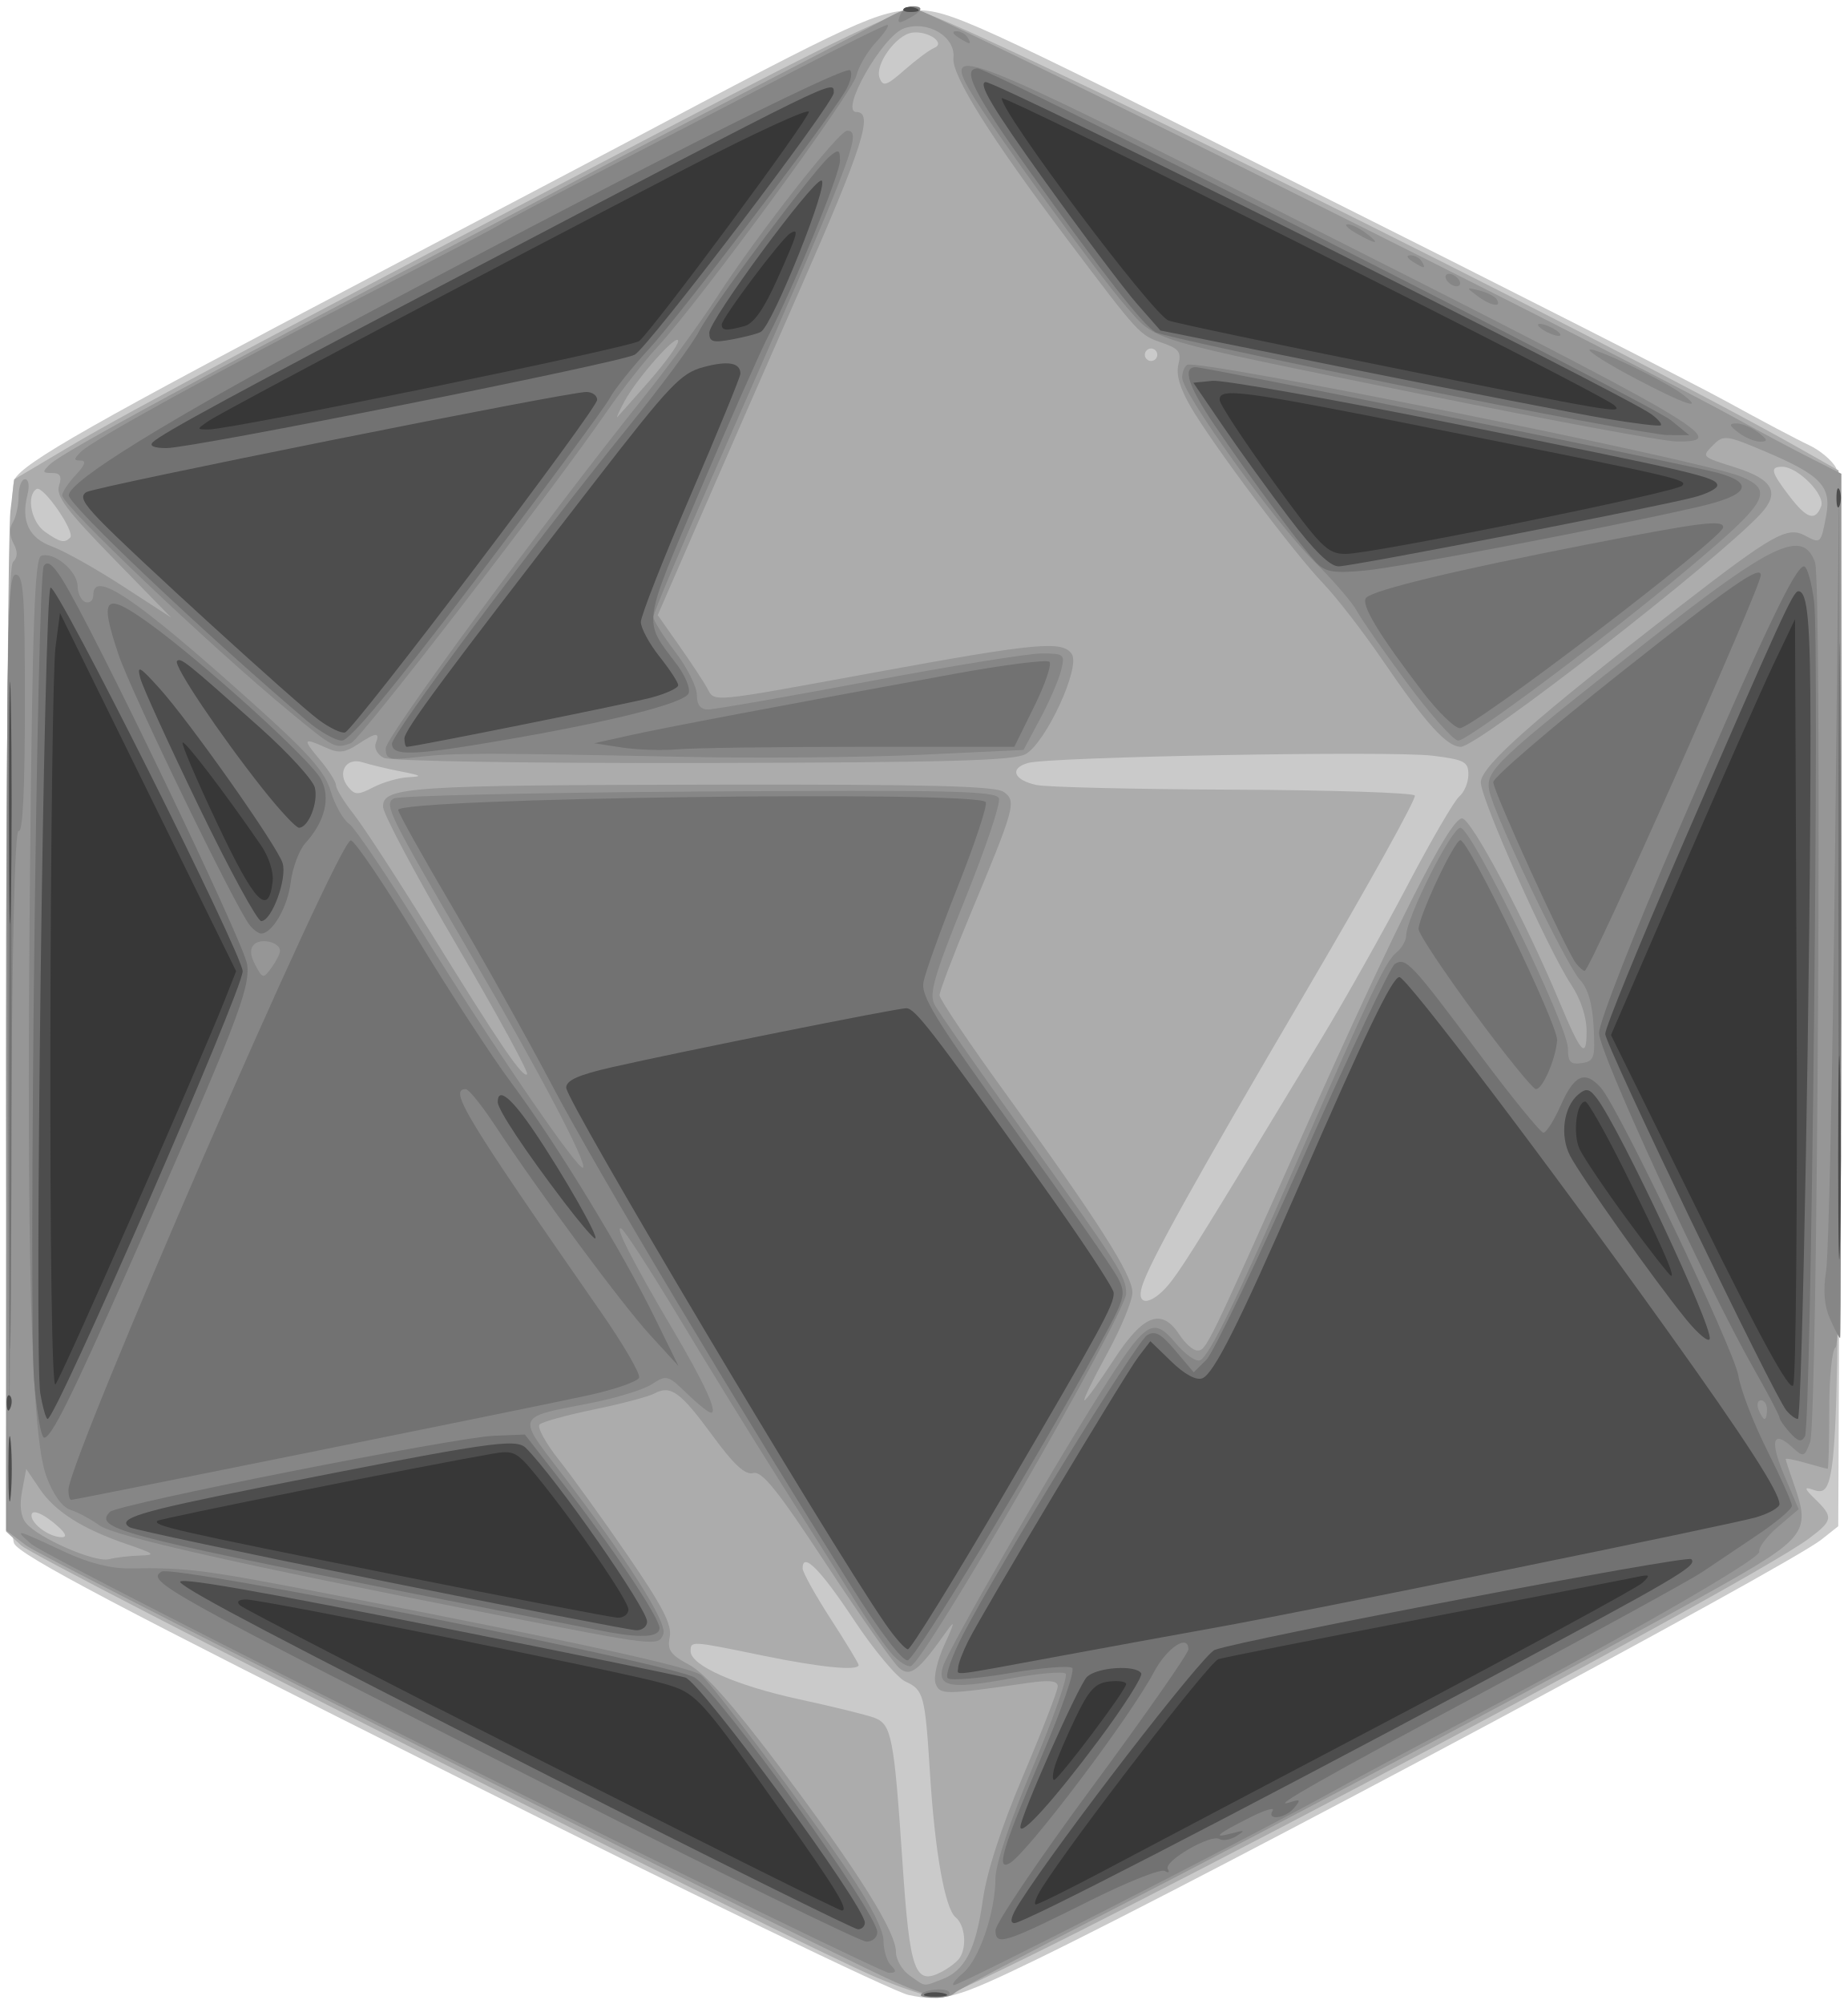
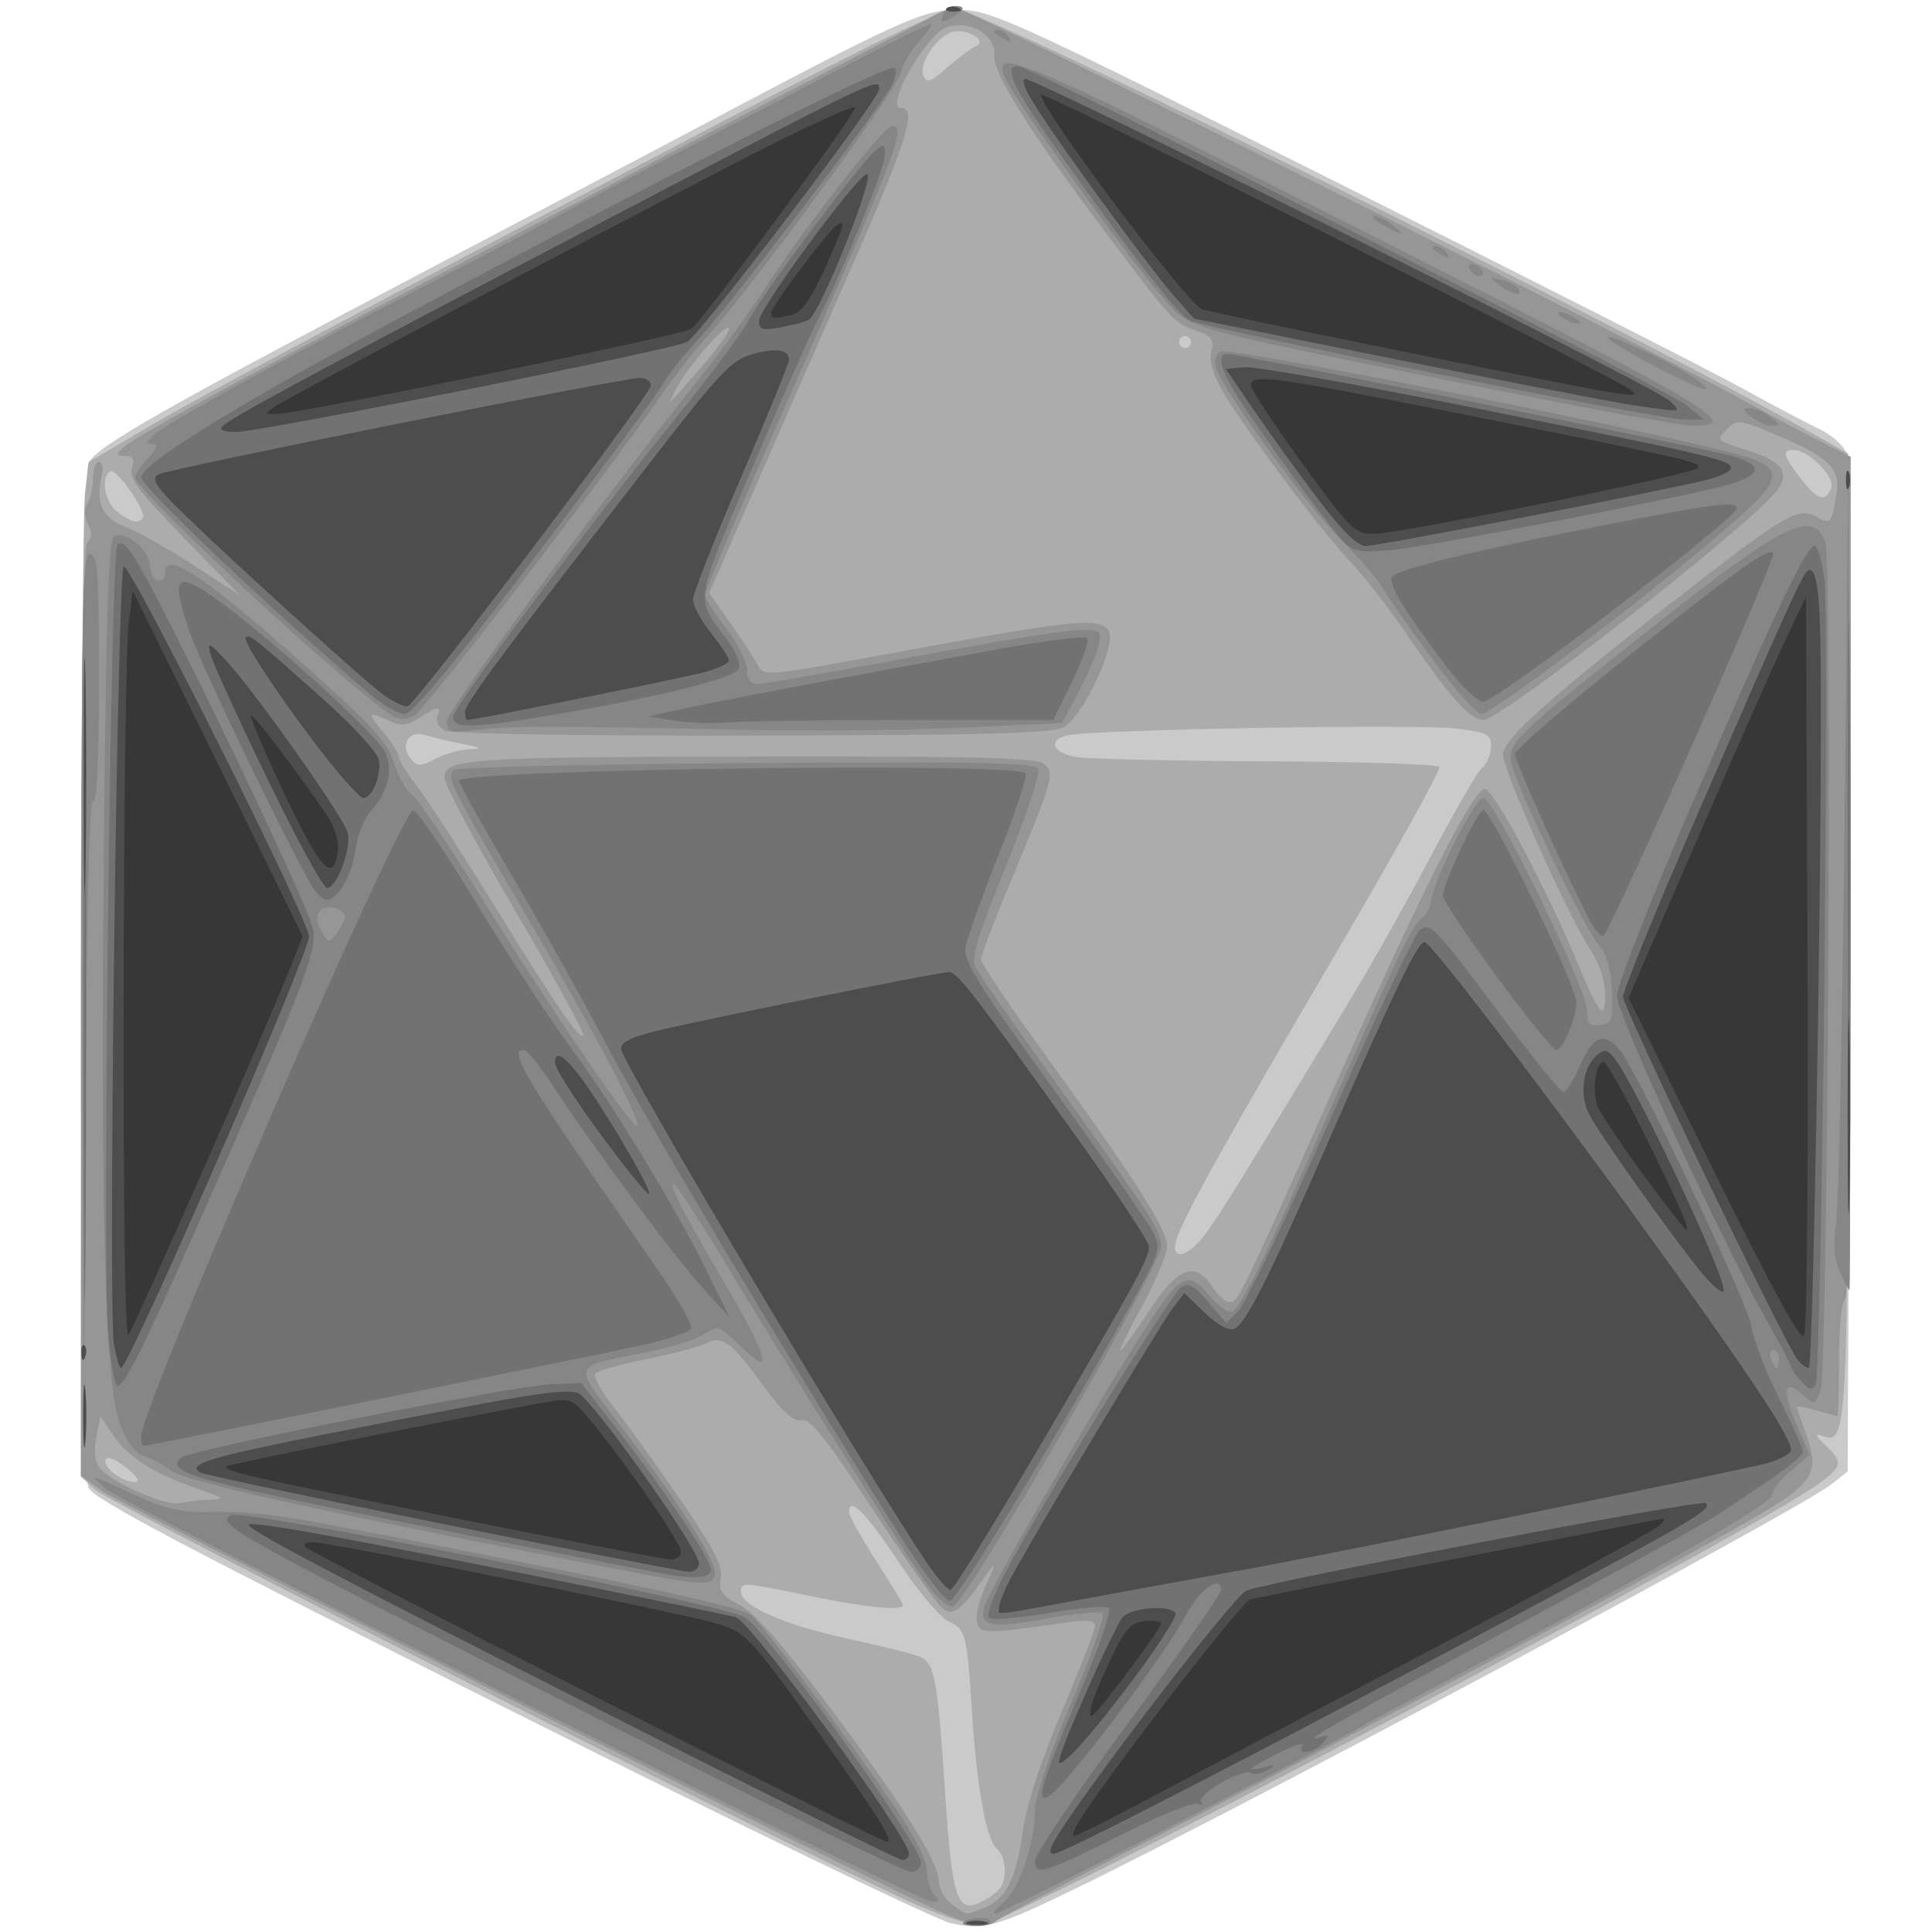
- <svg xmlns="http://www.w3.org/2000/svg" width="83.82mm" height="90.876mm" viewBox="0 0 297 322" id="svg5512" version="1.1">
+ <svg xmlns="http://www.w3.org/2000/svg" width="90mm" height="90mm" viewBox="0 0 297 322" id="svg5512" version="1.1">
  <defs id="defs5514" />
  <g id="layer1" transform="translate(-211.5,-388.5051)">
    <g id="g5585" transform="translate(-31.42857,-2.8571426e-6)">
      <path style="fill:#cacaca" d="m 388.929,709.049 c -2.475,-0.53 -35.542,-16.507 -73.482,-35.504 -53.606,-26.841 -69.265,-35.097 -70.252,-37.04 -1.782,-3.508 -1.738,-167.457 0.045,-170.93 1.397,-2.721 12.614,-9.088 58.188,-33.03 18.15,-9.535 36.15,-19.009 40,-21.052 37.263,-19.778 40.797,-21.393 46.725,-21.349 5.468,0.041 8.294,1.328 63,28.709 31.501,15.767 61.775,31.141 67.275,34.166 5.5,3.025 11.446,6.171 13.214,6.991 1.768,0.82 3.733,2.462 4.368,3.648 0.855,1.598 1.052,23.908 0.759,86.118 l -0.395,83.961 -2.686,2.134 c -5.452,4.332 -97.752,53.694 -126.261,67.525 -12.891,6.254 -14.99,6.833 -20.5,5.653 z" id="path5599" />
      <path style="fill:#acacac" d="m 383.929,706.299 c -12.599,-5.279 -135.058,-67.118 -137.627,-69.499 l -2.407,-2.23 0.052,-79.427 c 0.028,-43.685 0.323,-81.718 0.654,-84.517 l 0.603,-5.089 9.113,-5.405 c 9.277,-5.503 34.504,-18.929 97.113,-51.685 25.591,-13.389 35.941,-18.32 38.5,-18.344 4.277,-0.04 111.971,53.312 142.5,70.595 l 6,3.397 -0.002,79.956 c -0.002,83.98 -0.066,85.248 -4.263,83.771 -1.313,-0.462 -1.188,-0.079 0.515,1.576 2.945,2.862 2.857,3.417 -1,6.303 -10.64,7.961 -135.692,73.837 -140.045,73.774 -1.213,-0.018 -5.58,-1.446 -9.705,-3.174 z m 13.235,-3.194 c 1.205,-1.804 0.865,-5.273 -0.64,-6.521 -1.72,-1.428 -3.328,-10.429 -4.122,-23.079 -0.792,-12.632 -1.015,-13.47 -3.92,-14.794 -1.372,-0.625 -5.095,-5.065 -8.274,-9.867 -5.406,-8.165 -8.28,-11.063 -8.28,-8.348 0,0.637 2.025,4.289 4.5,8.115 2.475,3.826 4.5,7.167 4.5,7.425 0,0.997 -6.182,0.386 -15.5,-1.531 -11.511,-2.369 -11.5,-2.368 -11.5,-0.684 0,2.3 7.289,5.522 17.486,7.732 5.433,1.177 10.858,2.513 12.056,2.968 2.76,1.049 3.155,3.088 4.509,23.263 1.18,17.592 1.986,19.822 6.338,17.533 1.162,-0.611 2.442,-1.606 2.847,-2.211 z M 251.429,633.082 c -1.741,-1.401 -3.163,-1.96 -3.388,-1.332 -0.471,1.314 2.675,3.758 4.829,3.751 1.017,-0.003 0.515,-0.845 -1.441,-2.419 z m 179.849,-38.827 c 2.277,-3.019 5.397,-8.066 23.961,-38.75 3.826,-6.325 10.065,-17.422 13.863,-24.66 3.798,-7.238 7.563,-13.706 8.366,-14.372 0.803,-0.667 1.461,-2.25 1.461,-3.518 0,-2.057 -0.621,-2.383 -5.75,-3.025 -6.558,-0.821 -61.561,0.169 -65.041,1.171 -3.017,0.868 -2.289,2.744 1.373,3.536 1.605,0.347 15.828,0.685 31.608,0.75 15.78,0.065 28.921,0.49 29.202,0.945 0.281,0.455 -7.399,14.292 -17.067,30.75 -18.4,31.322 -25.676,44.404 -26.793,48.173 -1.025,3.458 1.915,2.847 4.817,-1 z M 308.629,513.38 c 2.267,-0.101 2.039,-0.273 -1.2,-0.903 -2.2,-0.428 -5.007,-1.098 -6.238,-1.488 -2.689,-0.853 -4.158,1.733 -2.273,4.003 1.063,1.281 1.564,1.279 4.062,-0.013 1.567,-0.811 4.11,-1.53 5.649,-1.599 z m -54.425,-38.484 c 0.882,-0.882 -4.353,-8.462 -5.398,-7.816 -1.699,1.05 -0.862,5.322 1.345,6.868 2.431,1.703 3.134,1.867 4.053,0.948 z m 281.423,-5.049 c 0.701,-1.826 -3.754,-6.342 -6.255,-6.342 -2.016,0 -1.822,0.816 1.107,4.656 2.834,3.715 4.198,4.162 5.148,1.687 z M 428.929,445.505 c 0,-0.55 -0.45,-1 -1,-1 -0.55,0 -1,0.45 -1,1 0,0.55 0.45,1 1,1 0.55,0 1,-0.45 1,-1 z m -35.847,-49.308 c 1.921,-0.769 -1.011,-2.79 -3.553,-2.447 -2.573,0.346 -6.04,5.168 -5.231,7.276 0.556,1.45 1.101,1.274 4.04,-1.306 1.868,-1.64 4.003,-3.225 4.744,-3.522 z" id="path5597" />
      <path style="fill:#969696" d="m 381.929,704.681 c -40.878,-19.917 -132.131,-65.849 -134.75,-67.825 l -3.25,-2.453 0,-77.249 c 0,-54.533 0.321,-77.57 1.093,-78.342 0.758,-0.758 0.78,-1.677 0.07,-3.004 -0.632,-1.18 -0.673,-2.464 -0.108,-3.357 0.503,-0.795 0.922,-2.684 0.93,-4.196 0.008,-1.512 0.474,-2.75 1.034,-2.75 0.588,0 0.753,1.058 0.392,2.5 -1.067,4.249 0.237,6.971 3.99,8.328 1.908,0.69 6.986,3.536 11.284,6.325 l 7.815,5.071 -9.333,-9.562 c -7.464,-7.646 -9.203,-9.973 -8.683,-11.612 0.49,-1.543 0.21,-2.05 -1.131,-2.05 -1.558,0 -1.598,-0.176 -0.317,-1.405 2.071,-1.988 25.34,-14.596 68.964,-37.368 5.775,-3.015 13.65,-7.167 17.5,-9.228 3.85,-2.061 14.65,-7.7 24,-12.53 9.35,-4.83 19.418,-10.087 22.374,-11.68 5.306,-2.861 5.42,-2.876 9,-1.197 28.901,13.557 113.606,55.98 130.126,65.171 3.025,1.683 7.851,4.252 10.724,5.709 l 5.224,2.649 0.039,69.873 c 0.026,46.129 -0.305,70.086 -0.974,70.499 -0.568,0.351 -1.013,4.773 -1.013,10.067 0,5.193 -0.115,9.441 -0.257,9.441 -0.141,0 -1.716,-0.419 -3.5,-0.93 -1.784,-0.512 -3.243,-0.793 -3.243,-0.626 0,0.167 0.628,2.083 1.394,4.257 2.619,7.424 1.802,8.491 -12.76,16.654 -18.436,10.335 -70.802,38.167 -98.134,52.157 -12.65,6.475 -23.427,12.159 -23.95,12.631 -1.747,1.577 -4.983,0.695 -14.55,-3.966 z m 12.383,1.868 c 3.707,-1.409 5.443,-4.766 6.569,-12.701 0.655,-4.619 2.93,-11.63 6.527,-20.116 3.037,-7.164 5.522,-13.583 5.522,-14.263 0,-0.904 -1.276,-1.053 -4.75,-0.555 -13.482,1.936 -14.178,1.941 -14.877,0.121 -0.38,-0.989 0.259,-3.751 1.478,-6.387 1.559,-3.372 1.668,-3.968 0.398,-2.177 -4.644,6.55 -5.919,7.552 -7.717,6.06 -0.933,-0.774 -6.189,-8.247 -11.68,-16.607 -7.794,-11.864 -10.378,-15.096 -11.779,-14.729 -1.31,0.343 -3.091,-1.296 -6.593,-6.065 -5.162,-7.031 -6.681,-8.124 -9.322,-6.711 -0.934,0.5 -5.288,1.649 -9.678,2.553 -4.389,0.905 -8.332,1.993 -8.761,2.419 -0.429,0.426 0.972,2.988 3.114,5.693 2.142,2.706 7.137,9.644 11.099,15.419 5.566,8.112 7.091,11.075 6.705,13.029 -0.417,2.114 0.105,2.853 3.18,4.501 2.528,1.355 7.147,6.594 14.761,16.745 12.462,16.613 18.421,26.122 18.421,29.395 0,1.219 1,2.917 2.223,3.773 2.63,1.842 2.069,1.776 5.16,0.601 z m -128.883,-68.101 c 2.619,-0.073 2.357,-0.303 -2.061,-1.811 -7.189,-2.454 -11.603,-5.252 -14.077,-8.923 l -2.145,-3.182 -0.668,3.562 c -0.441,2.348 -0.222,4.102 0.641,5.146 2.002,2.42 11.056,6.363 13.31,5.796 1.1,-0.277 3.35,-0.541 5,-0.587 z m 156.5,-31.444 c 4.769,-7.32 7.693,-8.424 10.592,-4 0.901,1.375 2.178,2.5 2.838,2.5 1.44,0 1.574,-0.274 17.068,-35 15.117,-33.881 23.504,-50.5 25.485,-50.5 1.482,0 10.217,16.45 15.664,29.5 3.477,8.331 4.354,9.273 4.354,4.679 0,-2.286 -0.955,-5.165 -2.476,-7.462 -3.768,-5.694 -14.524,-29.772 -14.524,-32.513 0,-2.595 8.599,-10.186 32.397,-28.599 14.539,-11.249 16.879,-12.562 19.698,-11.054 2.534,1.356 2.563,1.33 3.41,-3.207 0.874,-4.681 -0.839,-6.486 -9.754,-10.275 -6.21,-2.639 -6.749,-2.714 -8.315,-1.148 -2.005,2.005 -2.066,1.94 3.472,3.688 6.072,1.916 7.227,4.043 4.058,7.465 -6.976,7.535 -45.441,37.412 -48.176,37.421 -2.254,0.007 -5.594,-3.684 -12.56,-13.883 -3.152,-4.613 -7.475,-10.2 -9.607,-12.414 -4.643,-4.822 -17.576,-22.055 -21.226,-28.283 -1.746,-2.98 -2.408,-5.234 -2.007,-6.835 0.507,-2.02 0.1,-2.561 -2.646,-3.511 -3.625,-1.254 -3.632,-1.261 -15.177,-16.569 -12.291,-16.297 -18.64,-26.406 -18.332,-29.19 0.377,-3.407 -4.108,-6.089 -7.945,-4.752 -3.465,1.207 -10.425,13.442 -7.647,13.442 2.802,0 1.078,5.415 -9.096,28.567 -5.301,12.063 -12.608,28.759 -16.237,37.102 l -6.599,15.169 3.395,4.831 c 1.867,2.657 3.899,5.731 4.515,6.831 1.333,2.381 -0.223,2.525 27.38,-2.529 25.684,-4.703 29.825,-5.081 31.269,-2.858 1.402,2.159 -4.167,14.195 -7.427,16.053 -1.859,1.059 -12.548,1.354 -51.842,1.431 -28.483,0.056 -50.276,-0.295 -51.328,-0.827 -1.013,-0.512 -1.584,-1.557 -1.281,-2.346 0.706,-1.839 0.105,-1.794 -2.967,0.219 -2.021,1.324 -2.991,1.421 -5.012,0.5 -3.718,-1.694 -3.846,-1.446 -1.001,1.935 1.424,1.692 2.589,3.54 2.589,4.106 0,0.566 1.292,2.669 2.87,4.673 1.579,2.004 7.039,10.394 12.134,18.644 11.359,18.393 15.032,23.797 15.713,23.116 0.288,-0.288 -4.787,-9.594 -11.279,-20.68 -6.492,-11.086 -11.833,-21.112 -11.871,-22.281 -0.103,-3.229 3.923,-3.499 53.491,-3.581 34.349,-0.057 44.954,0.215 46.282,1.186 2.056,1.503 1.813,2.384 -5.485,19.886 -2.671,6.405 -4.856,12.151 -4.856,12.769 0,0.618 4.806,7.753 10.681,15.855 14.8,20.412 20.319,29.079 20.319,31.906 0,1.33 -1.841,5.773 -4.09,9.872 -2.25,4.099 -3.878,7.453 -3.617,7.453 0.26,0 2.379,-2.925 4.708,-6.5 z m -74.641,-157.283 c 2.552,-2.906 4.641,-5.793 4.641,-6.417 0,-1.506 -6.59,5.893 -8.639,9.7 -0.888,1.65 -1.396,2.775 -1.129,2.5 0.267,-0.275 2.575,-2.878 5.127,-5.783 z" id="path5595" />
      <path style="fill:#868686" d="m 390.929,709.122 c 0,-0.888 4.046,-1.352 4.558,-0.523 0.308,0.498 -0.592,0.906 -1.999,0.906 -1.407,0 -2.559,-0.173 -2.559,-0.383 z m 6.778,-3.583 c 2.594,-2.164 5.196,-9.762 5.212,-15.224 0.007,-2.246 2.365,-9.262 6.028,-17.933 3.309,-7.834 5.672,-14.566 5.25,-14.959 -0.422,-0.394 -4.468,-0.034 -8.99,0.8 -9.5,1.751 -11.739,1.341 -10.718,-1.964 0.851,-2.754 16.948,-30.745 25.126,-43.692 7.544,-11.942 8.57,-12.626 12.307,-8.202 1.571,1.86 3.333,3.056 3.946,2.677 1.567,-0.968 5.539,-9.129 15.352,-31.538 12.364,-28.236 14.385,-32.485 16.137,-33.939 0.865,-0.718 1.573,-1.943 1.573,-2.722 0,-2.813 7.297,-17.339 8.71,-17.339 1.807,0 17.29,31.763 17.29,35.47 0,2.182 0.402,2.61 2.208,2.349 2.013,-0.291 2.183,-0.806 1.922,-5.82 -0.193,-3.704 -0.903,-6.162 -2.175,-7.529 -2.275,-2.445 -13.804,-26.463 -14.591,-30.399 -0.654,-3.271 0.873,-4.712 25.635,-24.19 19.936,-15.681 24.741,-17.937 26.712,-12.54 1.159,3.173 0.416,138.192 -0.778,141.332 -0.954,2.51 -1.045,2.535 -2.965,0.797 -3.105,-2.81 -3.549,-0.902 -1.118,4.801 l 2.229,5.228 -3.29,2.796 c -1.809,1.538 -3.179,3.357 -3.044,4.042 0.228,1.154 -22.71,14.286 -49.246,28.194 -6.05,3.171 -15.275,8.111 -20.5,10.978 -13.732,7.535 -58.729,30.496 -59.687,30.457 -0.447,-0.018 0.212,-0.888 1.465,-1.933 z M 526.929,615.005 c 0,-0.825 -0.436,-1.5 -0.969,-1.5 -0.533,0 -0.71,0.675 -0.393,1.5 0.317,0.825 0.752,1.5 0.969,1.5 0.216,0 0.393,-0.675 0.393,-1.5 z m -209.565,57.138 c -36.814,-18.349 -68.06,-34.353 -69.435,-35.564 -2.858,-2.518 -2.616,-2.461 5.366,1.265 3.883,1.812 7.433,2.716 10.5,2.672 9.487,-0.136 11.636,0.147 33.889,4.466 37.762,7.329 56.41,11.415 57.957,12.698 1.93,1.602 16.533,21.112 23.661,31.613 3.476,5.121 5.627,9.344 5.627,11.05 0,1.519 0.54,3.301 1.2,3.961 0.933,0.933 0.863,1.2 -0.315,1.2 -0.833,0 -31.636,-15.013 -68.45,-33.362 z m 68.925,-17.869 c -1.113,-1.248 -3.844,-5.194 -6.067,-8.769 -2.223,-3.575 -7.604,-12.125 -11.958,-19 -4.353,-6.875 -11.628,-18.672 -16.167,-26.217 -4.538,-7.544 -8.716,-14.004 -9.284,-14.355 -1.301,-0.804 1.752,5.202 8.149,16.032 5.199,8.803 7.382,13.539 6.239,13.539 -0.373,0 -2.114,-1.392 -3.869,-3.093 -3.066,-2.972 -3.288,-3.03 -5.654,-1.479 -1.354,0.887 -5.942,2.279 -10.196,3.093 -11.574,2.214 -11.443,1.913 -4.654,10.767 10.829,14.124 17.409,24.463 16.716,26.268 -0.771,2.008 -1.018,1.979 -27.117,-3.14 -41.313,-8.104 -61.082,-12.56 -63.519,-14.318 -1.386,-0.999 -3.475,-2.12 -4.642,-2.491 -1.343,-0.426 -2.772,-2.408 -3.888,-5.391 -2.451,-6.552 -3.233,-35.842 -2.619,-98.059 0.386,-39.094 0.756,-49.446 1.781,-49.839 1.984,-0.761 5.827,2.416 5.859,4.844 0.015,1.189 0.591,2.352 1.278,2.584 0.688,0.232 1.25,-0.291 1.25,-1.162 0,-4.076 6.689,0.438 25.173,16.989 9.449,8.461 12.022,11.346 12.985,14.558 0.66,2.204 1.986,4.557 2.947,5.23 0.961,0.673 6.322,8.63 11.915,17.681 10.848,17.559 25.005,38.267 25.692,37.58 0.699,-0.699 -7.143,-15.598 -17.798,-33.816 -13.474,-23.038 -14.2,-24.502 -12.655,-25.502 0.683,-0.442 22.732,-0.948 48.997,-1.123 40.396,-0.27 47.838,-0.102 48.296,1.092 0.298,0.776 -2.156,8.08 -5.453,16.232 -4.958,12.26 -5.805,15.182 -4.9,16.908 0.602,1.148 6.583,9.737 13.292,19.087 16.386,22.838 17.51,24.592 17.51,27.324 0,3.179 -32.324,59.117 -34.599,59.876 -0.559,0.186 -1.927,-0.682 -3.041,-1.931 z M 287.929,541.283 c 0,-1.377 -3.053,-2.124 -4.16,-1.018 -0.701,0.701 -0.638,1.75 0.199,3.313 1.179,2.204 1.274,2.219 2.593,0.416 0.753,-1.029 1.368,-2.249 1.368,-2.712 z m -43.758,16.639 c -0.213,-67.959 -0.064,-77.083 1.258,-77.083 1.285,0 1.5,2.988 1.5,20.892 0,13.557 -0.348,20.677 -0.992,20.279 -0.65,-0.402 -1.084,18.96 -1.258,56.191 -0.248,52.775 -0.284,51.337 -0.508,-20.279 z m 292.882,42.5 c -0.939,-2.122 -1.134,-4.538 -0.624,-7.75 0.408,-2.567 1.044,-32.117 1.415,-65.667 l 0.674,-61 0.206,68.75 c 0.113,37.812 0.09,68.75 -0.05,68.75 -0.141,0 -0.87,-1.387 -1.621,-3.083 z M 304.929,508.731 c 0,-1.813 25.409,-36.348 41.908,-56.961 3.625,-4.529 8.708,-11.504 11.294,-15.5 6.426,-9.928 19.604,-26.765 20.949,-26.765 2.581,0 1.047,3.936 -21.555,55.315 -5.278,11.998 -9.596,22.263 -9.596,22.81 0,0.547 1.575,3.058 3.5,5.579 1.925,2.521 3.5,5.644 3.5,6.94 0,1.604 0.576,2.356 1.804,2.356 0.992,0 12.58,-2.025 25.75,-4.5 13.17,-2.475 25.682,-4.5 27.804,-4.5 3.709,-10e-5 3.832,0.107 3.173,2.75 -0.377,1.512 -1.888,5 -3.358,7.75 l -2.673,5 -16.5,0.775 c -9.075,0.426 -26.175,0.577 -38,0.335 -31.896,-0.653 -36.987,-0.652 -42.75,0.014 -4.789,0.553 -5.25,0.43 -5.25,-1.398 z m -15.342,-5.778 c -12.807,-10.563 -36.658,-33.245 -36.658,-34.86 0,-0.527 0.978,-2.001 2.174,-3.273 1.501,-1.598 1.744,-2.314 0.786,-2.314 -1.15,0 -1.137,-0.248 0.076,-1.439 1.951,-1.917 21.876,-12.871 46.464,-25.543 11,-5.669 20.45,-10.629 21,-11.021 0.55,-0.392 8.2,-4.434 17,-8.983 8.8,-4.548 22.375,-11.587 30.168,-15.642 7.792,-4.055 14.514,-7.372 14.937,-7.372 0.423,0 -0.382,1.238 -1.789,2.75 -1.407,1.512 -2.841,3.954 -3.187,5.425 -0.656,2.788 -25.145,36.17 -31.963,43.57 -2.151,2.335 -5.769,6.946 -8.039,10.246 -8.756,12.732 -39.679,52.814 -41.195,53.396 -2.54,0.975 -2.702,0.893 -9.774,-4.94 z m 179.494,-4.698 c -3.764,-5.088 -7.409,-10.319 -8.1,-11.625 -0.691,-1.306 -3.801,-4.906 -6.912,-8 -6.234,-6.2 -21.14,-26.958 -21.14,-29.439 0,-0.863 0.361,-1.792 0.803,-2.065 1.632,-1.009 82.694,15.328 88.947,17.926 5.49,2.281 4.484,4.017 -8.75,15.1 -12.826,10.741 -35.072,27.353 -36.629,27.353 -0.756,0 -4.455,-4.162 -8.219,-9.25 z m 3.348,-46.2 c -45.918,-9.312 -43.491,-8.597 -48.501,-14.289 -4.601,-5.227 -21.592,-28.678 -25,-34.506 -4.547,-7.775 -1.249,-6.492 50.669,19.713 67.54,34.089 71.919,36.637 62.666,36.457 -2.108,-0.041 -20.033,-3.36 -39.833,-7.375 z m 49.941,5.982 c -1.552,-1.174 -1.629,-1.475 -0.382,-1.5 0.857,-0.018 2.432,0.629 3.5,1.436 1.552,1.174 1.629,1.475 0.382,1.5 -0.857,0.018 -2.432,-0.629 -3.5,-1.436 z m -16.694,-8.762 c -4.264,-2.253 -7.536,-4.314 -7.27,-4.58 0.559,-0.559 12.058,4.972 15.023,7.226 3.55,2.699 0.197,1.555 -7.753,-2.646 z m -14.747,-7.77 c -0.825,-0.533 -1.05,-0.969 -0.5,-0.969 0.55,0 1.675,0.436 2.5,0.969 0.825,0.533 1.05,0.969 0.5,0.969 -0.55,0 -1.675,-0.436 -2.5,-0.969 z m -10.559,-5.45 c -1.873,-1.399 -1.861,-1.43 0.324,-0.879 1.246,0.314 2.51,0.967 2.809,1.45 0.846,1.369 -0.984,1.035 -3.133,-0.571 z m -4.941,-2.55 c -0.34,-0.55 -0.168,-1 0.382,-1 0.55,0 1.278,0.45 1.618,1 0.34,0.55 0.168,1 -0.382,1 -0.55,0 -1.278,-0.45 -1.618,-1 z m -5.5,-3 c -0.901,-0.582 -1.025,-0.975 -0.309,-0.985 0.655,-0.008 1.469,0.435 1.809,0.985 0.767,1.242 0.421,1.242 -1.5,0 z m -9,-4.5 c -1.375,-0.786 -2.024,-1.445 -1.441,-1.465 0.582,-0.019 1.932,0.625 3,1.433 2.469,1.867 1.68,1.884 -1.559,0.032 z m -64,-31.5 c -0.901,-0.582 -1.025,-0.975 -0.309,-0.985 0.655,-0.008 1.469,0.435 1.809,0.985 0.767,1.242 0.421,1.242 -1.5,0 z m -9.371,-3.477 c 0.321,-0.838 1.211,-1.523 1.978,-1.523 1.953,0 1.734,0.747 -0.584,1.988 -1.613,0.863 -1.87,0.778 -1.393,-0.465 z" id="path5593" />
      <path style="fill:#727272" d="m 391.66,708.849 c 0.677,-0.274 2.027,-0.291 3,-0.037 0.973,0.254 0.419,0.478 -1.231,0.498 -1.65,0.02 -2.446,-0.187 -1.769,-0.461 z M 332.929,676.417 c -64.004,-32.405 -66.57,-33.823 -64.031,-35.393 1.832,-1.132 82.3,14.864 85.701,17.036 4.044,2.583 29.33,37.843 29.33,40.9 0,0.85 -0.787,1.536 -1.75,1.525 -0.963,-0.011 -23.125,-10.842 -49.25,-24.069 z m 70,22.249 c 0,-1.086 6.975,-11.422 15.5,-22.969 8.525,-11.547 15.5,-21.522 15.5,-22.166 0,-2.589 -3.476,-0.267 -5.592,3.735 -3.786,7.16 -20.302,29.02 -23.134,30.619 -2.283,1.289 -1.15,-2.446 5.385,-17.751 3.023,-7.08 5.124,-13.209 4.669,-13.621 -0.455,-0.412 -4.972,-0.039 -10.038,0.829 -5.066,0.868 -9.556,1.232 -9.979,0.809 -0.423,-0.423 0.697,-3.596 2.489,-7.052 5.605,-10.81 27.836,-46.961 29.54,-48.036 1.288,-0.813 2.233,-0.304 4.57,2.459 l 2.946,3.484 2.023,-2 c 1.113,-1.1 8.101,-15.687 15.531,-32.416 7.43,-16.729 14.074,-30.765 14.766,-31.193 1.785,-1.103 2.615,-0.222 13.39,14.196 5.307,7.102 10.03,12.912 10.495,12.912 0.465,0 1.742,-2.025 2.836,-4.5 2.129,-4.813 3.842,-5.551 6.377,-2.75 2.826,3.123 21.448,42.109 22.12,46.308 0.359,2.242 2.442,7.636 4.629,11.987 2.188,4.351 3.977,8.357 3.977,8.902 0,0.545 -2.551,2.693 -5.668,4.772 -3.117,2.079 -7.055,4.723 -8.75,5.875 -1.695,1.152 -16.357,9.211 -32.582,17.91 -29.008,15.552 -37.352,20.286 -33.609,19.066 1.601,-0.522 1.698,-0.383 0.628,0.907 -1.423,1.715 -4.502,2.113 -3.473,0.449 0.365,-0.591 -1.296,-0.085 -3.691,1.123 -5.322,2.685 -6.142,3.411 -2.855,2.527 2.092,-0.562 2.213,-0.492 0.742,0.43 -0.967,0.606 -2.206,0.825 -2.754,0.486 -1.384,-0.856 -9.048,3.602 -8.293,4.823 0.338,0.546 0.115,0.685 -0.495,0.308 -0.61,-0.377 -5.967,1.744 -11.905,4.713 -13.887,6.944 -15.295,7.388 -15.295,4.824 z M 379.994,643.779 c -17.736,-28.089 -40.936,-66.883 -48.005,-80.274 -4.21,-7.975 -11.571,-21.145 -16.358,-29.268 -4.787,-8.122 -8.703,-15.139 -8.703,-15.593 0,-1.919 93.252,-3.158 94.429,-1.255 0.301,0.486 -1.712,6.574 -4.472,13.529 -2.76,6.955 -5.249,13.869 -5.531,15.366 -0.431,2.289 1.891,6.054 14.629,23.721 8.328,11.55 15.796,22.261 16.596,23.802 1.384,2.667 1.237,3.197 -3.057,11 -10.633,19.321 -29.432,50.22 -30.708,50.472 -0.825,0.163 -4.394,-4.49 -8.821,-11.5 z m -39.065,7.009 c -1.375,-0.244 -16,-3.128 -32.5,-6.408 -46.489,-9.242 -50.458,-10.317 -47.82,-12.955 1.229,-1.229 55.447,-11.968 61.692,-12.22 l 4.984,-0.201 5.835,7.5 c 8.105,10.417 15.81,21.915 15.81,23.594 0,1.408 -2.664,1.638 -8,0.69 z M 244.404,557.505 c 0,-42.625 0.123,-60.062 0.274,-38.75 0.151,21.312 0.151,56.188 0,77.5 -0.151,21.312 -0.274,3.875 -0.274,-38.75 z m 9.524,70.401 c 0,-4.798 43.327,-104.429 45.386,-104.367 0.613,0.019 5.389,7.073 10.614,15.676 5.225,8.603 12.076,19.104 15.224,23.333 7.098,9.536 17.687,26.857 22.899,37.456 l 3.934,8 -4.579,-5 c -4.581,-5.002 -17.842,-22.924 -24.974,-33.75 -2.083,-3.163 -4.174,-5.75 -4.646,-5.75 -2.79,0 -0.115,4.41 21.741,35.851 3.575,5.143 6.329,9.868 6.12,10.5 -0.209,0.632 -3.944,1.926 -8.3,2.875 -8.835,1.925 -82.293,16.774 -82.982,16.774 -0.241,0 -0.438,-0.72 -0.438,-1.599 z m 276.689,-9.192 c -0.929,-1.027 -1.689,-2.128 -1.689,-2.448 0,-0.32 -1.876,-3.885 -4.169,-7.921 -7.689,-13.535 -24.831,-50.716 -24.831,-53.858 0,-1.692 5.614,-16.037 12.627,-32.264 13.863,-32.078 18.922,-42.717 20.314,-42.717 0.503,0 1.238,2.578 1.631,5.728 0.891,7.13 -0.484,132.293 -1.473,134.06 -0.553,0.988 -1.114,0.853 -2.41,-0.579 z m -282.205,-8.404 c -0.916,-11.578 0.473,-129.118 1.547,-130.856 0.569,-0.92 1.411,-0.314 2.964,2.133 4.829,7.605 29.272,58.493 29.728,61.89 0.521,3.883 -1.739,9.674 -18.884,48.379 -9.498,21.441 -12.585,27.649 -13.749,27.649 -0.482,0 -1.204,-4.138 -1.605,-9.195 z m 289.988,-76.305 c -1.1e-4,-37.4 0.124,-52.845 0.277,-34.323 0.152,18.522 0.152,49.122 1.9e-4,68 -0.152,18.878 -0.277,3.723 -0.277,-33.677 z m -58.489,17.313 c -4.941,-6.703 -8.983,-12.788 -8.983,-13.522 0,-2.034 5.758,-14.291 6.714,-14.291 1.348,0 15.731,29.744 15.549,32.156 -0.228,3.029 -2.316,7.844 -3.401,7.844 -0.492,0 -4.938,-5.484 -9.879,-12.187 z m 16.293,-8.063 c -1.626,-2.098 -13.276,-27.613 -13.276,-29.077 0,-0.754 9.181,-8.639 20.401,-17.522 17.837,-14.121 22.599,-17.437 22.599,-15.738 0,1.967 -27.434,63.587 -28.309,63.587 -0.245,0 -0.882,-0.562 -1.415,-1.25 z m -213.101,-6.04 c -2.213,-2.666 -19.096,-37.469 -21.147,-43.594 -3.087,-9.215 -2.264,-10.11 4.715,-5.128 8.533,6.091 26.231,22.111 27.845,25.205 1.579,3.025 0.659,6.777 -2.526,10.306 -0.993,1.1 -2.05,3.947 -2.349,6.328 -0.496,3.945 -2.95,8.172 -4.746,8.172 -0.397,0 -1.204,-0.58 -1.793,-1.29 z m 22.826,-29.21 c 0,-1.62 22.404,-31.648 37.926,-50.833 5.266,-6.508 10.394,-13.432 11.396,-15.386 2.085,-4.066 18.527,-26.086 21.022,-28.154 1.451,-1.202 1.656,-1.114 1.656,0.705 0,2.129 -7.354,20.106 -11.522,28.167 -1.28,2.475 -6.202,13.611 -10.939,24.747 -9.42,22.146 -9.236,20.782 -3.772,27.993 1.35,1.782 2.211,3.875 1.914,4.65 -0.613,1.598 -12.359,4.563 -30.082,7.593 -14.316,2.447 -17.599,2.544 -17.599,0.517 z m 37,0.612 -4.5,-0.685 5.5,-1.228 c 5.502,-1.228 24.539,-4.835 52.224,-9.894 8.098,-1.48 15.05,-2.365 15.449,-1.966 0.399,0.399 -0.71,3.635 -2.465,7.193 l -3.189,6.468 -24.87,0 c -13.678,0 -26.845,0.18 -29.259,0.399 -2.414,0.219 -6.415,0.091 -8.89,-0.286 z m -50.715,-4.33 c -16.373,-13.916 -38.306,-34.686 -38.234,-36.207 0.11,-2.335 15.777,-11.999 43.449,-26.8 44.085,-23.581 81.256,-42.354 82.13,-41.479 0.431,0.431 0.064,1.97 -0.815,3.42 -3.323,5.476 -26.506,35.918 -31.404,41.235 -2.811,3.052 -5.701,6.673 -6.424,8.048 -0.723,1.375 -10.28,14.312 -21.239,28.75 -13.608,17.928 -20.52,26.25 -21.802,26.25 -1.032,0 -3.58,-1.448 -5.661,-3.217 z m 179.432,-4.533 c -7.21,-9.42 -10.111,-14.258 -9.126,-15.217 1.298,-1.265 14.077,-4.348 35.107,-8.468 18.659,-3.655 22.345,-4.122 22.246,-2.815 -0.132,1.749 -40.141,32.25 -42.302,32.25 -0.838,0 -3.505,-2.587 -5.925,-5.75 z m -17.07,-20.747 c -2.115,-2.115 -10.699,-13.697 -16.453,-22.198 -4.191,-6.192 -5.209,-9.305 -3.043,-9.305 1.776,0 79.861,15.8 84.101,17.017 5.914,1.698 4.693,3.608 -3.5,5.474 -14.943,3.405 -47.469,9.615 -53.302,10.177 -4.953,0.477 -6.37,0.265 -7.802,-1.166 z m 14.303,-28.402 c -21.203,-4.278 -39.293,-8.194 -40.201,-8.703 -2.046,-1.145 -8.195,-8.998 -20.367,-26.012 -8.852,-12.374 -10.872,-16.387 -8.25,-16.387 1.911,0 108.308,53.974 111.435,56.53 l 2.934,2.399 -3.5,-0.024 c -1.925,-0.013 -20.848,-3.524 -42.051,-7.803 z m -80.678,-60.705 c 0.332,-0.332 1.195,-0.368 1.917,-0.079 0.798,0.319 0.561,0.556 -0.604,0.604 -1.054,0.043 -1.645,-0.193 -1.312,-0.525 z" id="path5591" />
      <path style="fill:#4d4d4d" d="m 391.66,708.849 c 0.677,-0.274 2.027,-0.291 3,-0.037 0.973,0.254 0.419,0.478 -1.231,0.498 -1.65,0.02 -2.446,-0.187 -1.769,-0.461 z m -60.485,-34.957 c -43.385,-21.998 -57.651,-29.488 -59.246,-31.106 -1.028,-1.043 11.479,1.136 44.967,7.831 18.957,3.79 35.236,7.135 36.175,7.433 2.587,0.821 28.858,36.689 28.858,39.4 0,0.58 -0.498,1.055 -1.106,1.055 -0.608,0 -22.95,-11.076 -49.648,-24.613 z m 75.595,20.396 c 6.251,-9.873 29.457,-39.945 31.39,-40.677 4.361,-1.652 75.926,-15.282 76.595,-14.587 1.034,1.074 -1.887,2.789 -33.722,19.796 -40.936,21.869 -73.561,38.686 -75.05,38.686 -0.836,0 -0.575,-1.065 0.788,-3.218 z m 0.159,-12.225 c 0,-1.721 9.311,-22.726 10.681,-24.096 1.579,-1.579 7.862,-2.009 8.734,-0.599 0.293,0.475 -2.784,5.312 -6.838,10.75 -7.099,9.523 -12.578,15.596 -12.578,13.945 z m -10,-25.607 c 0,-0.577 0.72,-2.49 1.6,-4.25 2.408,-4.816 25.178,-42.831 27.374,-45.7 l 1.913,-2.5 3.388,3.283 c 2.128,2.062 3.975,3.058 4.964,2.678 1.832,-0.703 5.903,-8.81 15.581,-31.025 10.805,-24.802 14.962,-33.437 16.096,-33.437 1.155,0 23.745,29.794 43.216,57 12.497,17.46 17.867,25.78 17.867,27.68 0,0.552 -1.688,1.505 -3.75,2.117 -3.872,1.149 -72.56,15.164 -86.75,17.7 -4.4,0.786 -15.408,2.796 -24.462,4.467 -19.195,3.541 -17.038,3.289 -17.038,1.987 z m -11.817,-7.2 c -9.632,-14.052 -51.183,-83.854 -51.183,-85.982 0,-1.176 1.945,-2.052 7.25,-3.265 10.661,-2.438 45.899,-9.502 47.398,-9.502 1.408,0 3.973,3.32 21.589,27.942 6.47,9.043 11.763,17.053 11.763,17.8 0,2 -1.799,5.296 -17.743,32.508 -7.976,13.613 -14.875,24.75 -15.331,24.75 -0.457,0 -2.141,-1.913 -3.743,-4.25 z m -80.997,-6.784 c -21.623,-4.36 -39.775,-8.212 -40.337,-8.56 -2.234,-1.381 1.5,-2.524 20.682,-6.335 37.296,-7.41 41.381,-8.017 43.001,-6.397 4.853,4.853 19.469,25.79 19.469,27.889 0,0.79 -0.787,1.413 -1.75,1.384 -0.963,-0.029 -19.441,-3.621 -41.064,-7.981 z M 244.278,624.505 c 0,-4.675 0.172,-6.588 0.383,-4.25 0.211,2.337 0.211,6.162 0,8.5 -0.211,2.337 -0.383,0.425 -0.383,-4.25 z m 5.124,-12.155 c -0.982,-5.813 0.587,-128.765 1.652,-129.423 1.025,-0.634 30.874,58.964 30.874,61.644 0,3.012 -30.031,71.934 -31.344,71.934 -0.264,0 -0.796,-1.87 -1.182,-4.155 z m 280.642,2.794 c -2.073,-2.497 -29.116,-58.706 -29.116,-60.517 0,-0.981 5.355,-14.122 11.9,-29.203 16.345,-37.66 18.289,-41.92 19.132,-41.92 1.503,0 1.941,4.951 1.954,22.086 0.028,36.14 -1.339,110.914 -2.027,110.914 -0.393,0 -1.223,-0.612 -1.844,-1.361 z m -286.037,-1.056 c -0.043,-1.054 0.193,-1.645 0.525,-1.312 0.332,0.332 0.368,1.195 0.079,1.917 -0.319,0.798 -0.556,0.561 -0.604,-0.604 z m 269.812,-13.721 c -5.098,-6.293 -16.828,-22.84 -18.549,-26.168 -1.671,-3.231 -1.043,-7.867 1.331,-9.837 1.284,-1.066 1.792,-0.952 3.019,0.681 3.758,4.998 18.681,36.844 18.093,38.609 -0.198,0.593 -1.95,-0.885 -3.894,-3.285 z m 24.546,-25.862 c 0,-14.575 0.14,-20.538 0.311,-13.25 0.171,7.287 0.171,19.212 0,26.5 -0.171,7.287 -0.311,1.325 -0.311,-13.25 z m -204.7,7.25 c -6.336,-8.318 -10.737,-14.95 -10.737,-16.18 0,-2.458 2.164,-0.718 5.821,4.68 4.697,6.932 10.578,17.25 9.833,17.25 -0.295,0 -2.508,-2.587 -4.917,-5.75 z m -89.292,-64.25 c 0,-17.325 0.136,-24.413 0.303,-15.75 0.166,8.662 0.166,22.837 0,31.5 -0.166,8.662 -0.303,1.575 -0.303,-15.75 z m 30.591,0.75 c -4.855,-10.037 -9.12,-19.375 -9.478,-20.75 -0.567,-2.18 -0.186,-1.989 2.982,1.5 4.866,5.359 19.037,25.446 19.878,28.177 0.768,2.493 -1.749,9.323 -3.435,9.323 -0.616,0 -5.092,-8.213 -9.947,-18.25 z m 10.19,-3 c -6.967,-8.803 -14.41,-19.9 -13.774,-20.535 0.596,-0.596 1.475,0.109 13.306,10.672 4.55,4.063 8.529,8.408 8.843,9.657 0.593,2.363 -1.023,6.456 -2.549,6.456 -0.483,0 -3.104,-2.812 -5.825,-6.25 z m 22.774,-8.1 c 0,-1.364 6.39,-9.975 30.697,-41.365 11.977,-15.468 13.737,-17.325 17.34,-18.295 3.979,-1.072 5.963,-0.722 5.963,1.051 0,0.508 -3.6,9.292 -8,19.521 -4.4,10.229 -8,19.4 -8,20.381 0,0.981 1.35,3.482 3,5.558 1.65,2.076 3,4.146 3,4.599 0,0.453 -1.913,1.341 -4.25,1.973 -3.523,0.952 -38.169,7.928 -39.376,7.928 -0.206,0 -0.374,-0.608 -0.374,-1.35 z m -13.746,-2.962 c -3.756,-2.771 -30.234,-26.917 -35.242,-32.138 -2.693,-2.808 -3.18,-3.828 -2.134,-4.474 1.465,-0.905 77.484,-16.129 80.372,-16.096 0.963,0.011 1.74,0.583 1.728,1.27 -0.027,1.507 -39.036,52.957 -40.516,53.438 -0.571,0.186 -2.465,-0.715 -4.208,-2.001 z M 450.148,471.755 c -3.229,-4.263 -8.019,-10.9 -10.645,-14.75 l -4.775,-7 3.054,-0.31 c 1.68,-0.17 18.937,2.884 38.351,6.787 39.507,7.943 42.797,8.713 42.797,10.023 0,0.508 -1.688,1.363 -3.75,1.902 -6.362,1.661 -54.918,11.098 -57.101,11.098 -1.396,0 -3.948,-2.494 -7.929,-7.75 z m 87.939,-3.25 c 0,-1.375 0.227,-1.938 0.504,-1.25 0.277,0.688 0.277,1.812 0,2.5 -0.277,0.688 -0.504,0.125 -0.504,-1.25 z m -270.608,-8.937 c 1.41,-1.391 13.345,-7.86 48.95,-26.531 61.941,-32.481 60.5,-31.776 60.5,-29.614 0,1.681 -29.835,40.923 -31.989,42.076 -2.489,1.332 -71.072,15.006 -75.265,15.006 -1.966,0 -2.79,-0.352 -2.196,-0.937 z m 233.45,-3.813 c -4.675,-0.794 -22.675,-4.303 -40,-7.797 l -31.5,-6.352 -3.774,-4.3 c -2.076,-2.365 -8.767,-11.275 -14.869,-19.8 -8.288,-11.578 -10.684,-15.582 -9.471,-15.824 1.486,-0.297 102.606,50.142 107.041,53.391 1.06,0.777 1.735,1.573 1.5,1.769 -0.235,0.197 -4.252,-0.293 -8.927,-1.087 z m -144,-13.801 c 0,-2.023 16.517,-24.448 18.007,-24.448 1.474,0 -7.754,23.108 -9.711,24.317 -0.446,0.276 -2.495,0.817 -4.553,1.203 -3.181,0.597 -3.742,0.436 -3.742,-1.072 z m 31.271,-52.053 c 0.332,-0.332 1.195,-0.368 1.917,-0.079 0.798,0.319 0.561,0.556 -0.604,0.604 -1.054,0.043 -1.645,-0.193 -1.312,-0.525 z" id="path5589" />
      <path style="fill:#373737" d="m 329.929,671.416 c -26.125,-13.227 -47.928,-24.468 -48.45,-24.98 -0.593,-0.581 -0.217,-0.929 1,-0.927 2.7,0.005 60.796,11.691 66.963,13.469 5.507,1.588 5.739,1.842 19.729,21.585 8.168,11.528 10.244,14.953 9.043,14.923 -0.432,-0.011 -22.16,-10.842 -48.285,-24.069 z m 80.519,20.339 c 5.137,-8.078 26.88,-36.237 28.311,-36.666 0.919,-0.275 15.845,-3.232 33.17,-6.572 17.325,-3.34 32.625,-6.313 34,-6.608 2.198,-0.471 2.319,-0.362 1,0.902 -0.825,0.791 -18.375,10.325 -39,21.187 -20.625,10.862 -42.067,22.169 -47.649,25.128 -5.582,2.958 -10.471,5.378 -10.865,5.378 -0.394,0 0.07,-1.238 1.032,-2.75 z m 2.029,-19.5 c 0.375,-1.238 1.868,-4.725 3.317,-7.75 2.136,-4.46 3.155,-5.56 5.385,-5.816 1.512,-0.174 2.75,0.011 2.75,0.411 0,0.946 -10.879,15.405 -11.591,15.405 -0.299,0 -0.236,-1.012 0.139,-2.25 z M 306.173,641.499 c -35.187,-7.049 -38.72,-7.852 -37.944,-8.627 0.38,-0.38 42.373,-8.79 53.86,-10.787 3.408,-0.592 3.899,-0.342 7.139,3.642 6.315,7.767 14.702,19.965 14.702,21.383 0,0.767 -0.787,1.362 -1.75,1.323 -0.963,-0.04 -17.165,-3.16 -36.005,-6.934 z m 209.911,-57.817 -14.237,-28.873 11.443,-26.402 c 6.294,-14.521 12.949,-29.552 14.79,-33.402 l 3.347,-7 0.258,60.825 c 0.142,33.454 -0.107,61.477 -0.554,62.275 -0.561,1.002 -5.211,-7.473 -15.048,-27.423 z M 251.027,554.955 c 0.054,-31.323 0.424,-59.425 0.821,-62.45 l 0.722,-5.5 14.155,28.774 14.155,28.774 -1.868,4.726 c -4.003,10.128 -26.323,60.778 -27.178,61.676 -0.541,0.568 -0.866,-21.96 -0.807,-56 z m 253.467,29.566 c -3.627,-4.941 -7.095,-10.083 -7.707,-11.426 -1.115,-2.446 -0.483,-7.589 0.932,-7.589 0.414,0 3.167,4.838 6.118,10.75 5.996,12.014 8.329,17.25 7.684,17.25 -0.238,0 -3.401,-4.043 -7.028,-8.984 z M 277.901,520.948 c -3.313,-6.999 -5.843,-12.905 -5.623,-13.125 0.361,-0.361 6.726,7.975 12.548,16.431 1.314,1.908 2.105,4.351 1.919,5.923 -0.676,5.709 -2.844,3.447 -8.844,-9.228 z M 447.492,465.755 c -4.689,-6.463 -8.535,-12.312 -8.545,-13 -0.03,-2.02 3.386,-1.559 34.707,4.685 39.308,7.835 40.606,8.134 39.62,9.112 -1.089,1.08 -49.808,10.954 -54.049,10.954 -2.945,0 -3.907,-0.964 -11.734,-11.75 z m -171.036,-9.611 c 2.136,-1.474 44.915,-24.097 76.723,-40.574 10.863,-5.627 19.75,-9.721 19.75,-9.097 0,1.172 -25.05,35.008 -27.258,36.819 -1.245,1.021 -65.507,14.219 -69.215,14.215 -1.963,-0.002 -1.963,-0.009 0,-1.363 z m 189.973,-8.613 c -18.7,-3.769 -34.761,-7.155 -35.69,-7.524 -2.605,-1.033 -26.81,-33.274 -26.81,-35.71 0,-0.891 96.402,47.402 98.45,49.319 1.515,1.418 -0.024,1.158 -35.95,-6.084 z m -107.5,-6.877 c 0,-1.03 9.539,-13.746 10.979,-14.636 1.523,-0.941 1.307,-0.17 -2.072,7.386 -2.122,4.747 -3.769,7.098 -5.25,7.495 -2.958,0.794 -3.657,0.747 -3.657,-0.245 z" id="path5587" />
    </g>
  </g>
</svg>
